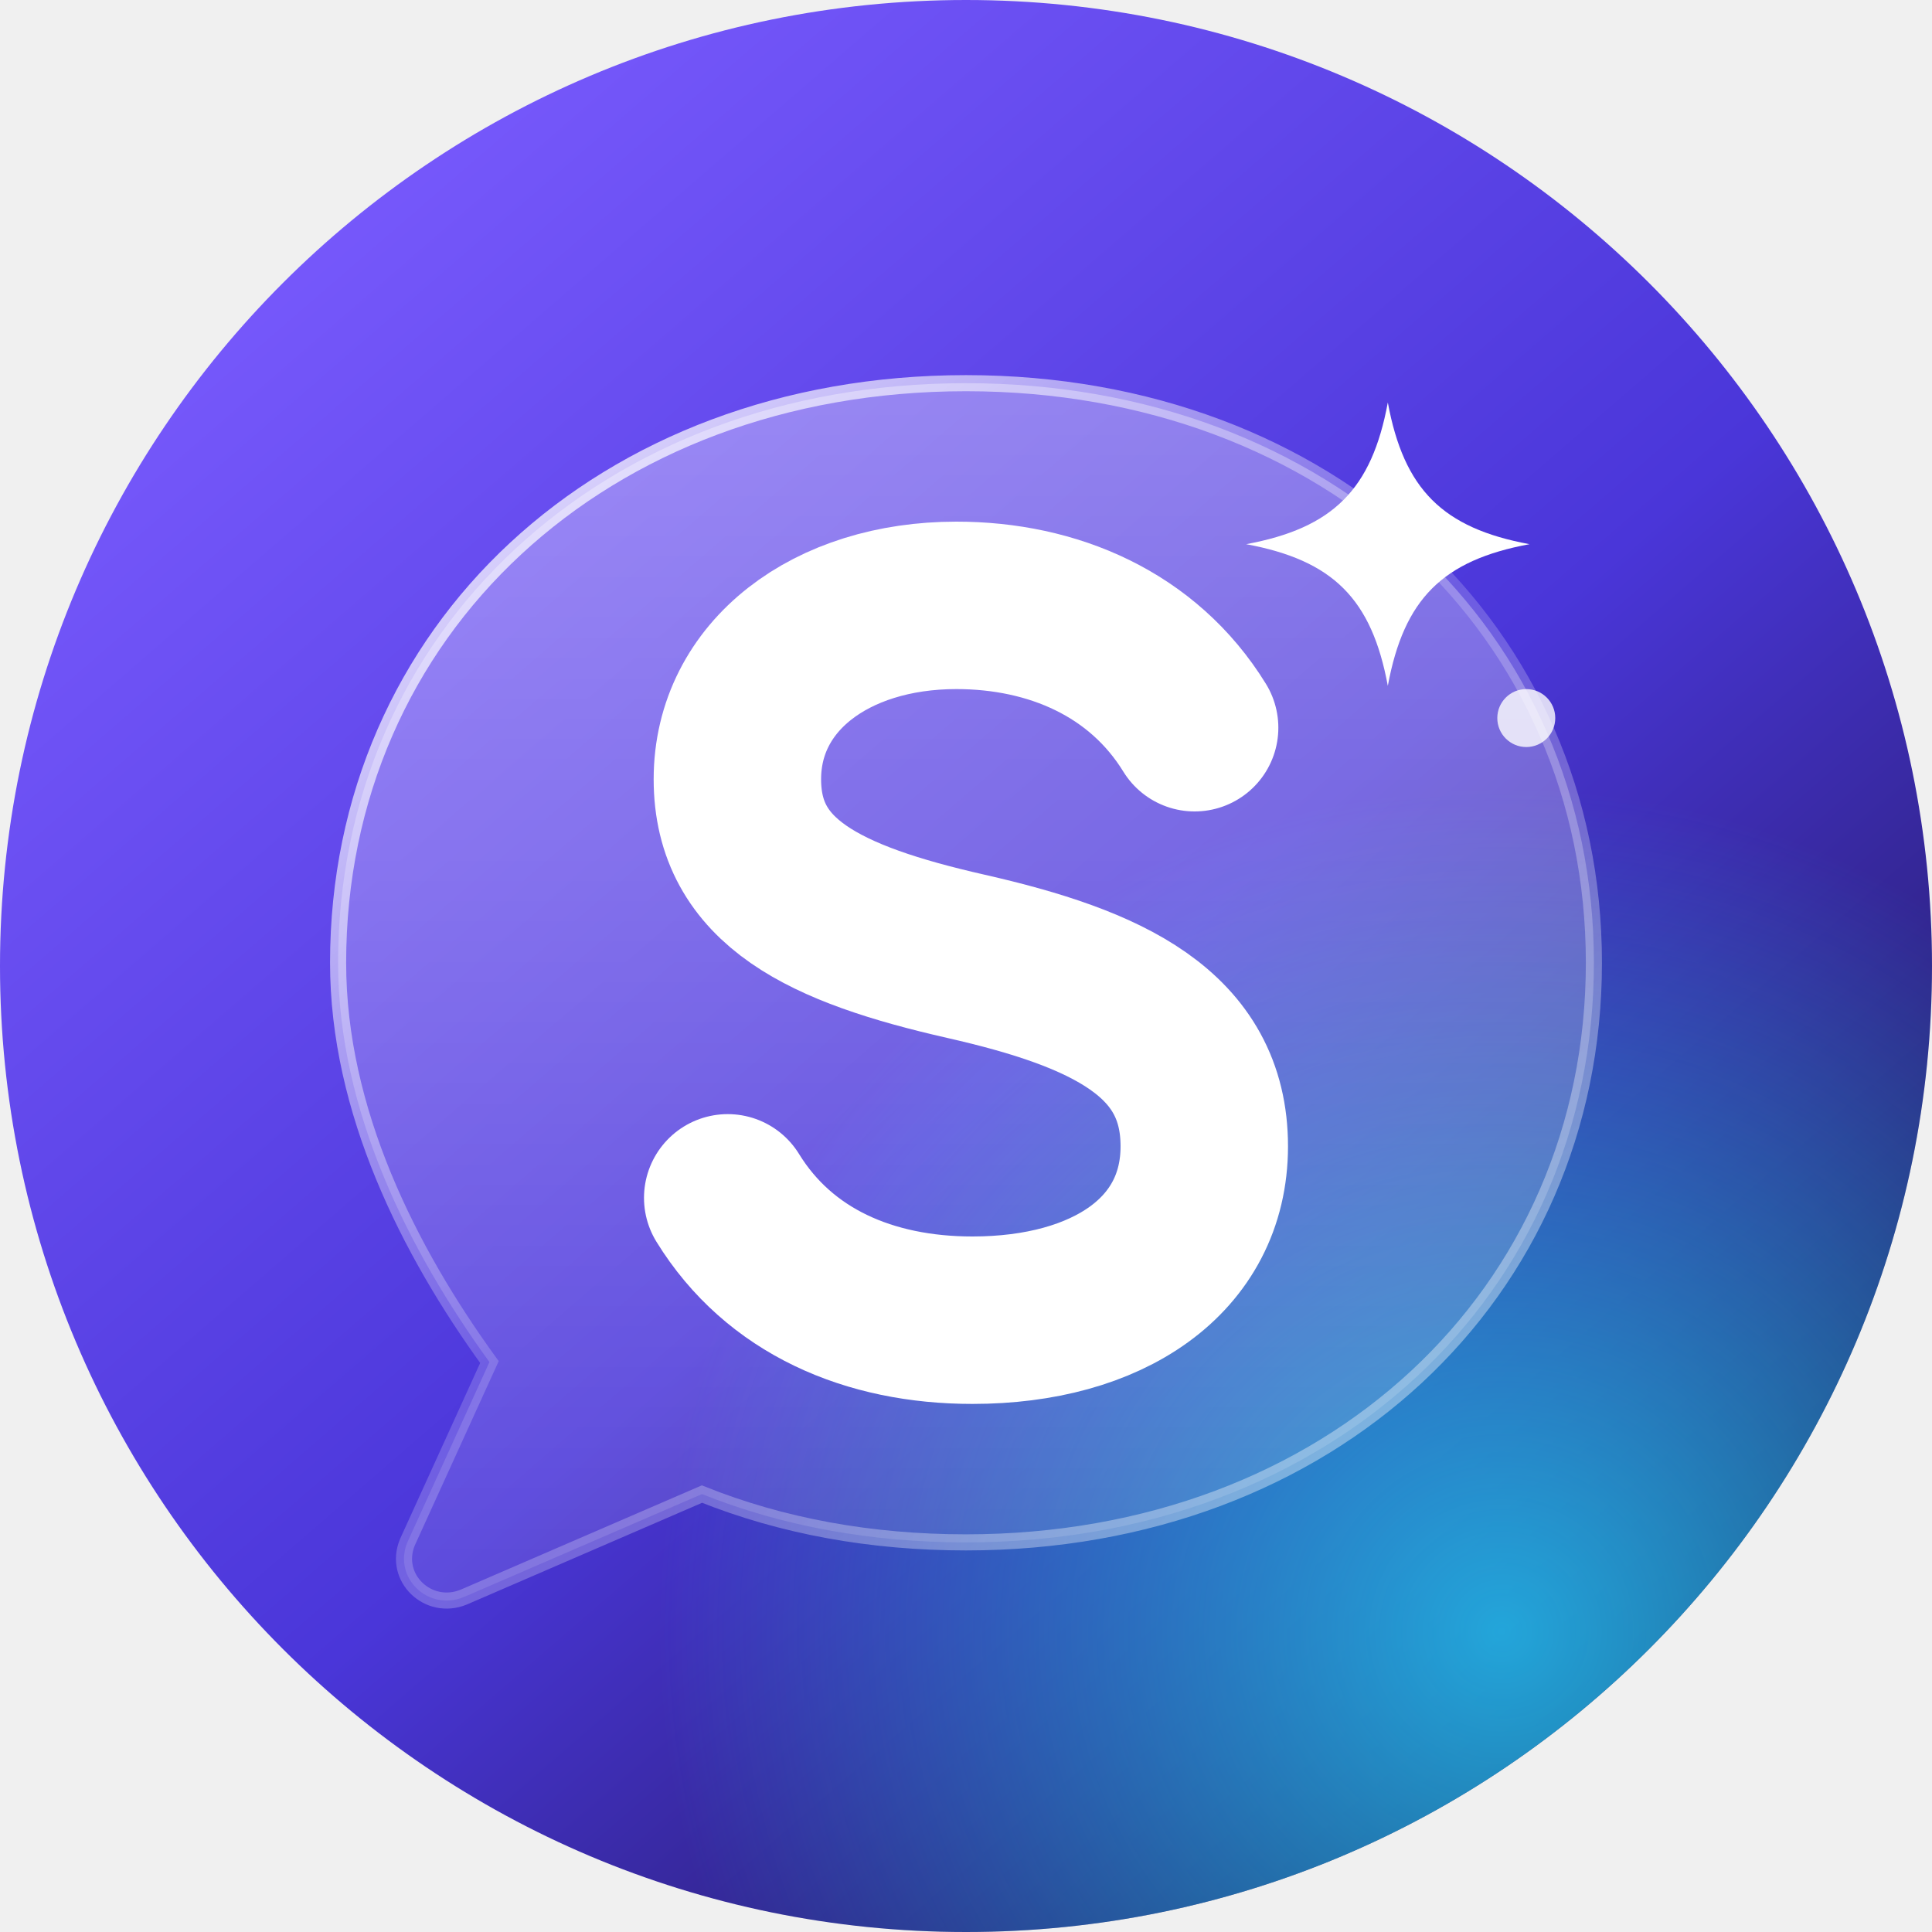
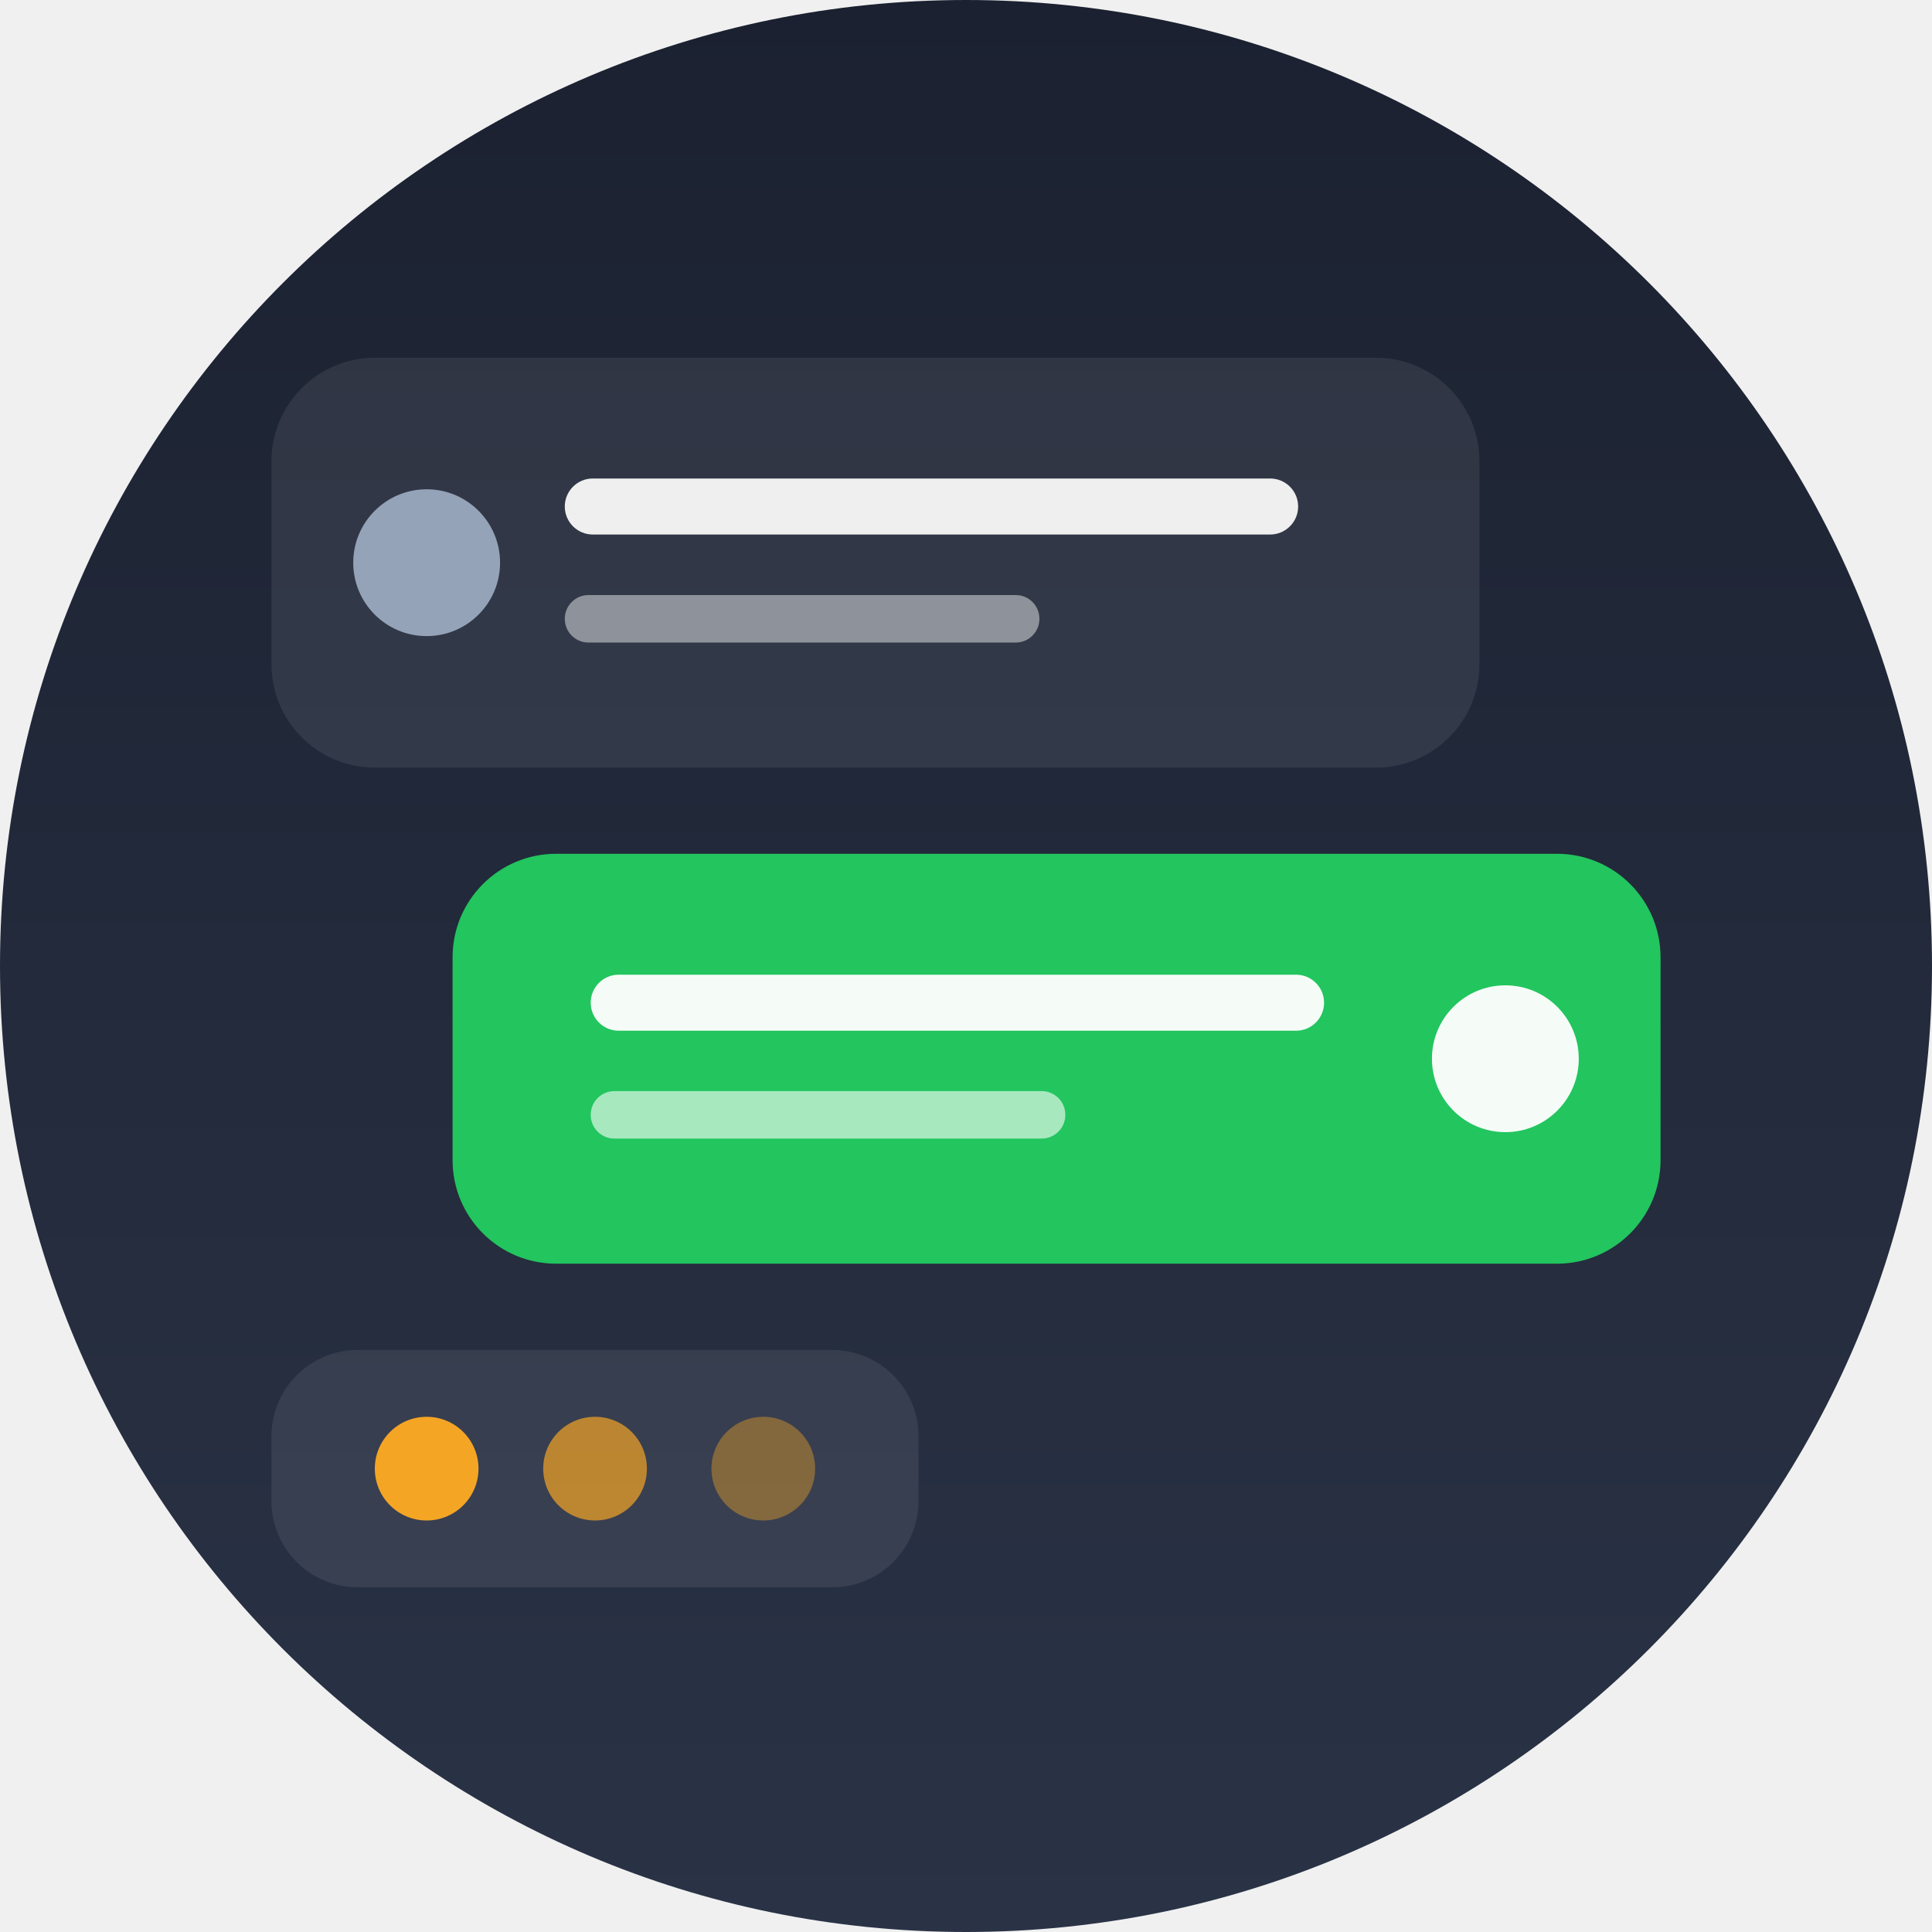
<svg xmlns="http://www.w3.org/2000/svg" width="1200" height="1200" viewBox="0 0 1200 1200" fill="none">
  <defs>
-     <linearGradient id="bg" x1="150" y1="80" x2="1050" y2="1120" gradientUnits="userSpaceOnUse">
-       <stop offset="0" stop-color="#7B5CFF" />
-       <stop offset="0.55" stop-color="#4A36D9" />
-       <stop offset="1" stop-color="#1A1446" />
-     </linearGradient>
-     <radialGradient id="glow" cx="0" cy="0" r="1" gradientUnits="userSpaceOnUse" gradientTransform="translate(930 1010) rotate(90) scale(520)">
-       <stop offset="0" stop-color="#22D3FF" stop-opacity="0.75" />
-       <stop offset="1" stop-color="#22D3FF" stop-opacity="0" />
-     </radialGradient>
-     <linearGradient id="glass" x1="600" y1="230" x2="600" y2="1000" gradientUnits="userSpaceOnUse">
-       <stop offset="0" stop-color="#FFFFFF" stop-opacity="0.34" />
-       <stop offset="1" stop-color="#FFFFFF" stop-opacity="0.10" />
-     </linearGradient>
-     <linearGradient id="rim" x1="300" y1="240" x2="900" y2="980" gradientUnits="userSpaceOnUse">
-       <stop offset="0" stop-color="#FFFFFF" stop-opacity="0.85" />
-       <stop offset="0.5" stop-color="#FFFFFF" stop-opacity="0.18" />
-       <stop offset="1" stop-color="#FFFFFF" stop-opacity="0.45" />
+     <linearGradient id="bg" gradientUnits="objectBoundingBox" x1="0" y1="0" x2="0" y2="1">
+       <stop offset="0" stop-color="#1B2130" />
+       <stop offset="1" stop-color="#2A3346" />
    </linearGradient>
  </defs>
-   <rect id="plate" width="1200" height="1200" rx="600" fill="url(#bg)" />
-   <rect width="1200" height="1200" rx="600" fill="url(#glow)" />
-   <path d="M600 238C826 238 990 392 990 598C990 804 826 958 600 958C541 958 486 948 436 928L288 992C266 1001 244 980 253 958L304 846C254 777 210 690 210 598C210 392 374 238 600 238Z" fill="url(#glass)" stroke="url(#rim)" stroke-width="10" />
-   <path d="M742 452C710 400 654 376 594 376C516 376 458 420 458 484C458 548 512 574 600 594C688 614 748 642 748 712C748 780 688 820 604 820C540 820 484 796 452 744" stroke="#FFFFFF" stroke-width="104" stroke-linecap="round" stroke-linejoin="round" />
-   <path d="M862 250C872 304 896 328 950 338C896 348 872 372 862 426C852 372 828 348 774 338C828 328 852 304 862 250Z" fill="#FFFFFF" />
-   <circle cx="948" cy="446" r="18" fill="#FFFFFF" fill-opacity="0.8" />
+   <rect width="1200" height="1200" rx="600" fill="url(#bg)" />
+   <rect x="168.6" y="222.2" width="750.3" height="254.6" rx="64.3" fill="#FFFFFF" fill-opacity="0.08" />
+   <circle cx="265.0" cy="349.5" r="45.6" fill="#94A3B8" />
+   <rect x="350.8" y="297.2" width="455.5" height="34.8" rx="17.4" fill="#FFFFFF" fill-opacity="0.92" />
+   <rect x="350.8" y="369.6" width="294.8" height="29.5" rx="14.7" fill="#FFFFFF" fill-opacity="0.45" />
+   <rect x="281.1" y="530.3" width="750.3" height="254.6" rx="64.3" fill="#22C55E" />
+   <rect x="366.9" y="605.4" width="455.5" height="34.8" rx="17.4" fill="#FFFFFF" fill-opacity="0.95" />
+   <rect x="366.9" y="677.7" width="294.8" height="29.5" rx="14.7" fill="#FFFFFF" fill-opacity="0.6" />
+   <circle cx="935.0" cy="657.6" r="45.6" fill="#FFFFFF" fill-opacity="0.95" />
+   <rect x="168.6" y="838.5" width="401.9" height="147.4" rx="53.6" fill="#FFFFFF" fill-opacity="0.08" />
+   <circle cx="265.0" cy="912.2" r="32.2" fill="#F5A524" />
+   <circle cx="369.6" cy="912.2" r="32.2" fill="#F5A524" fill-opacity="0.7" />
+   <circle cx="474.1" cy="912.2" r="32.2" fill="#F5A524" fill-opacity="0.4" />
</svg>
